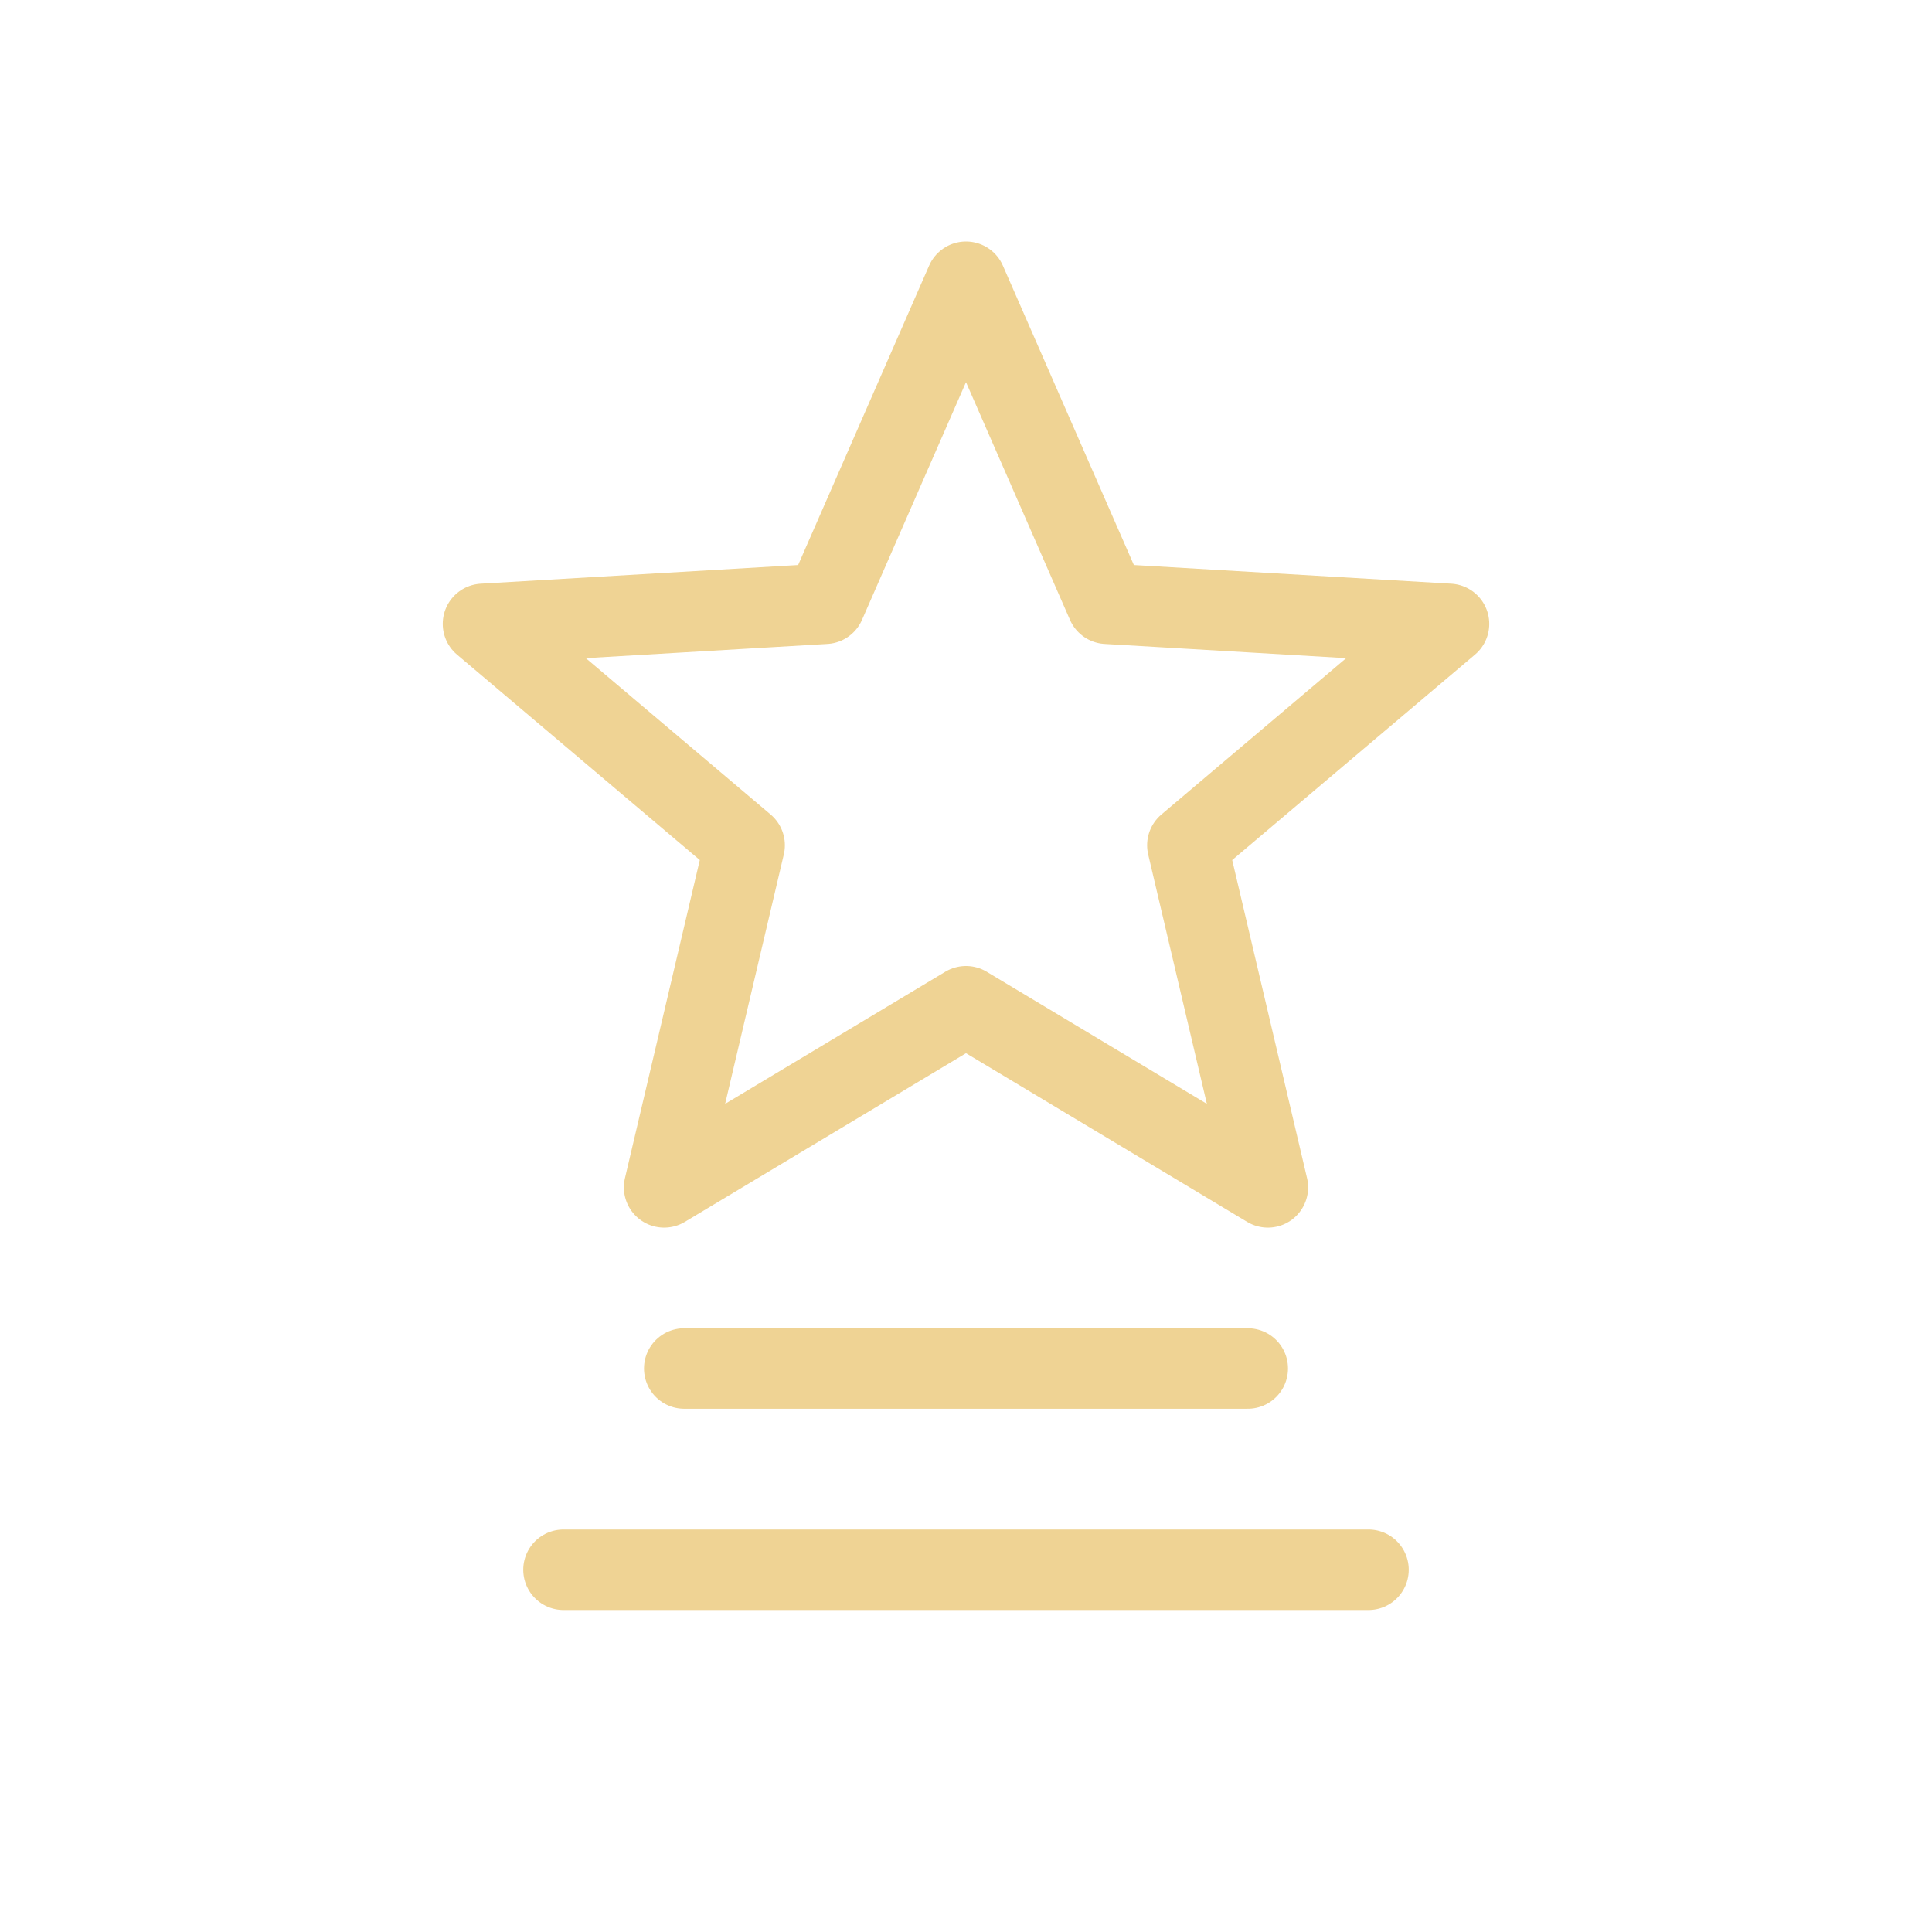
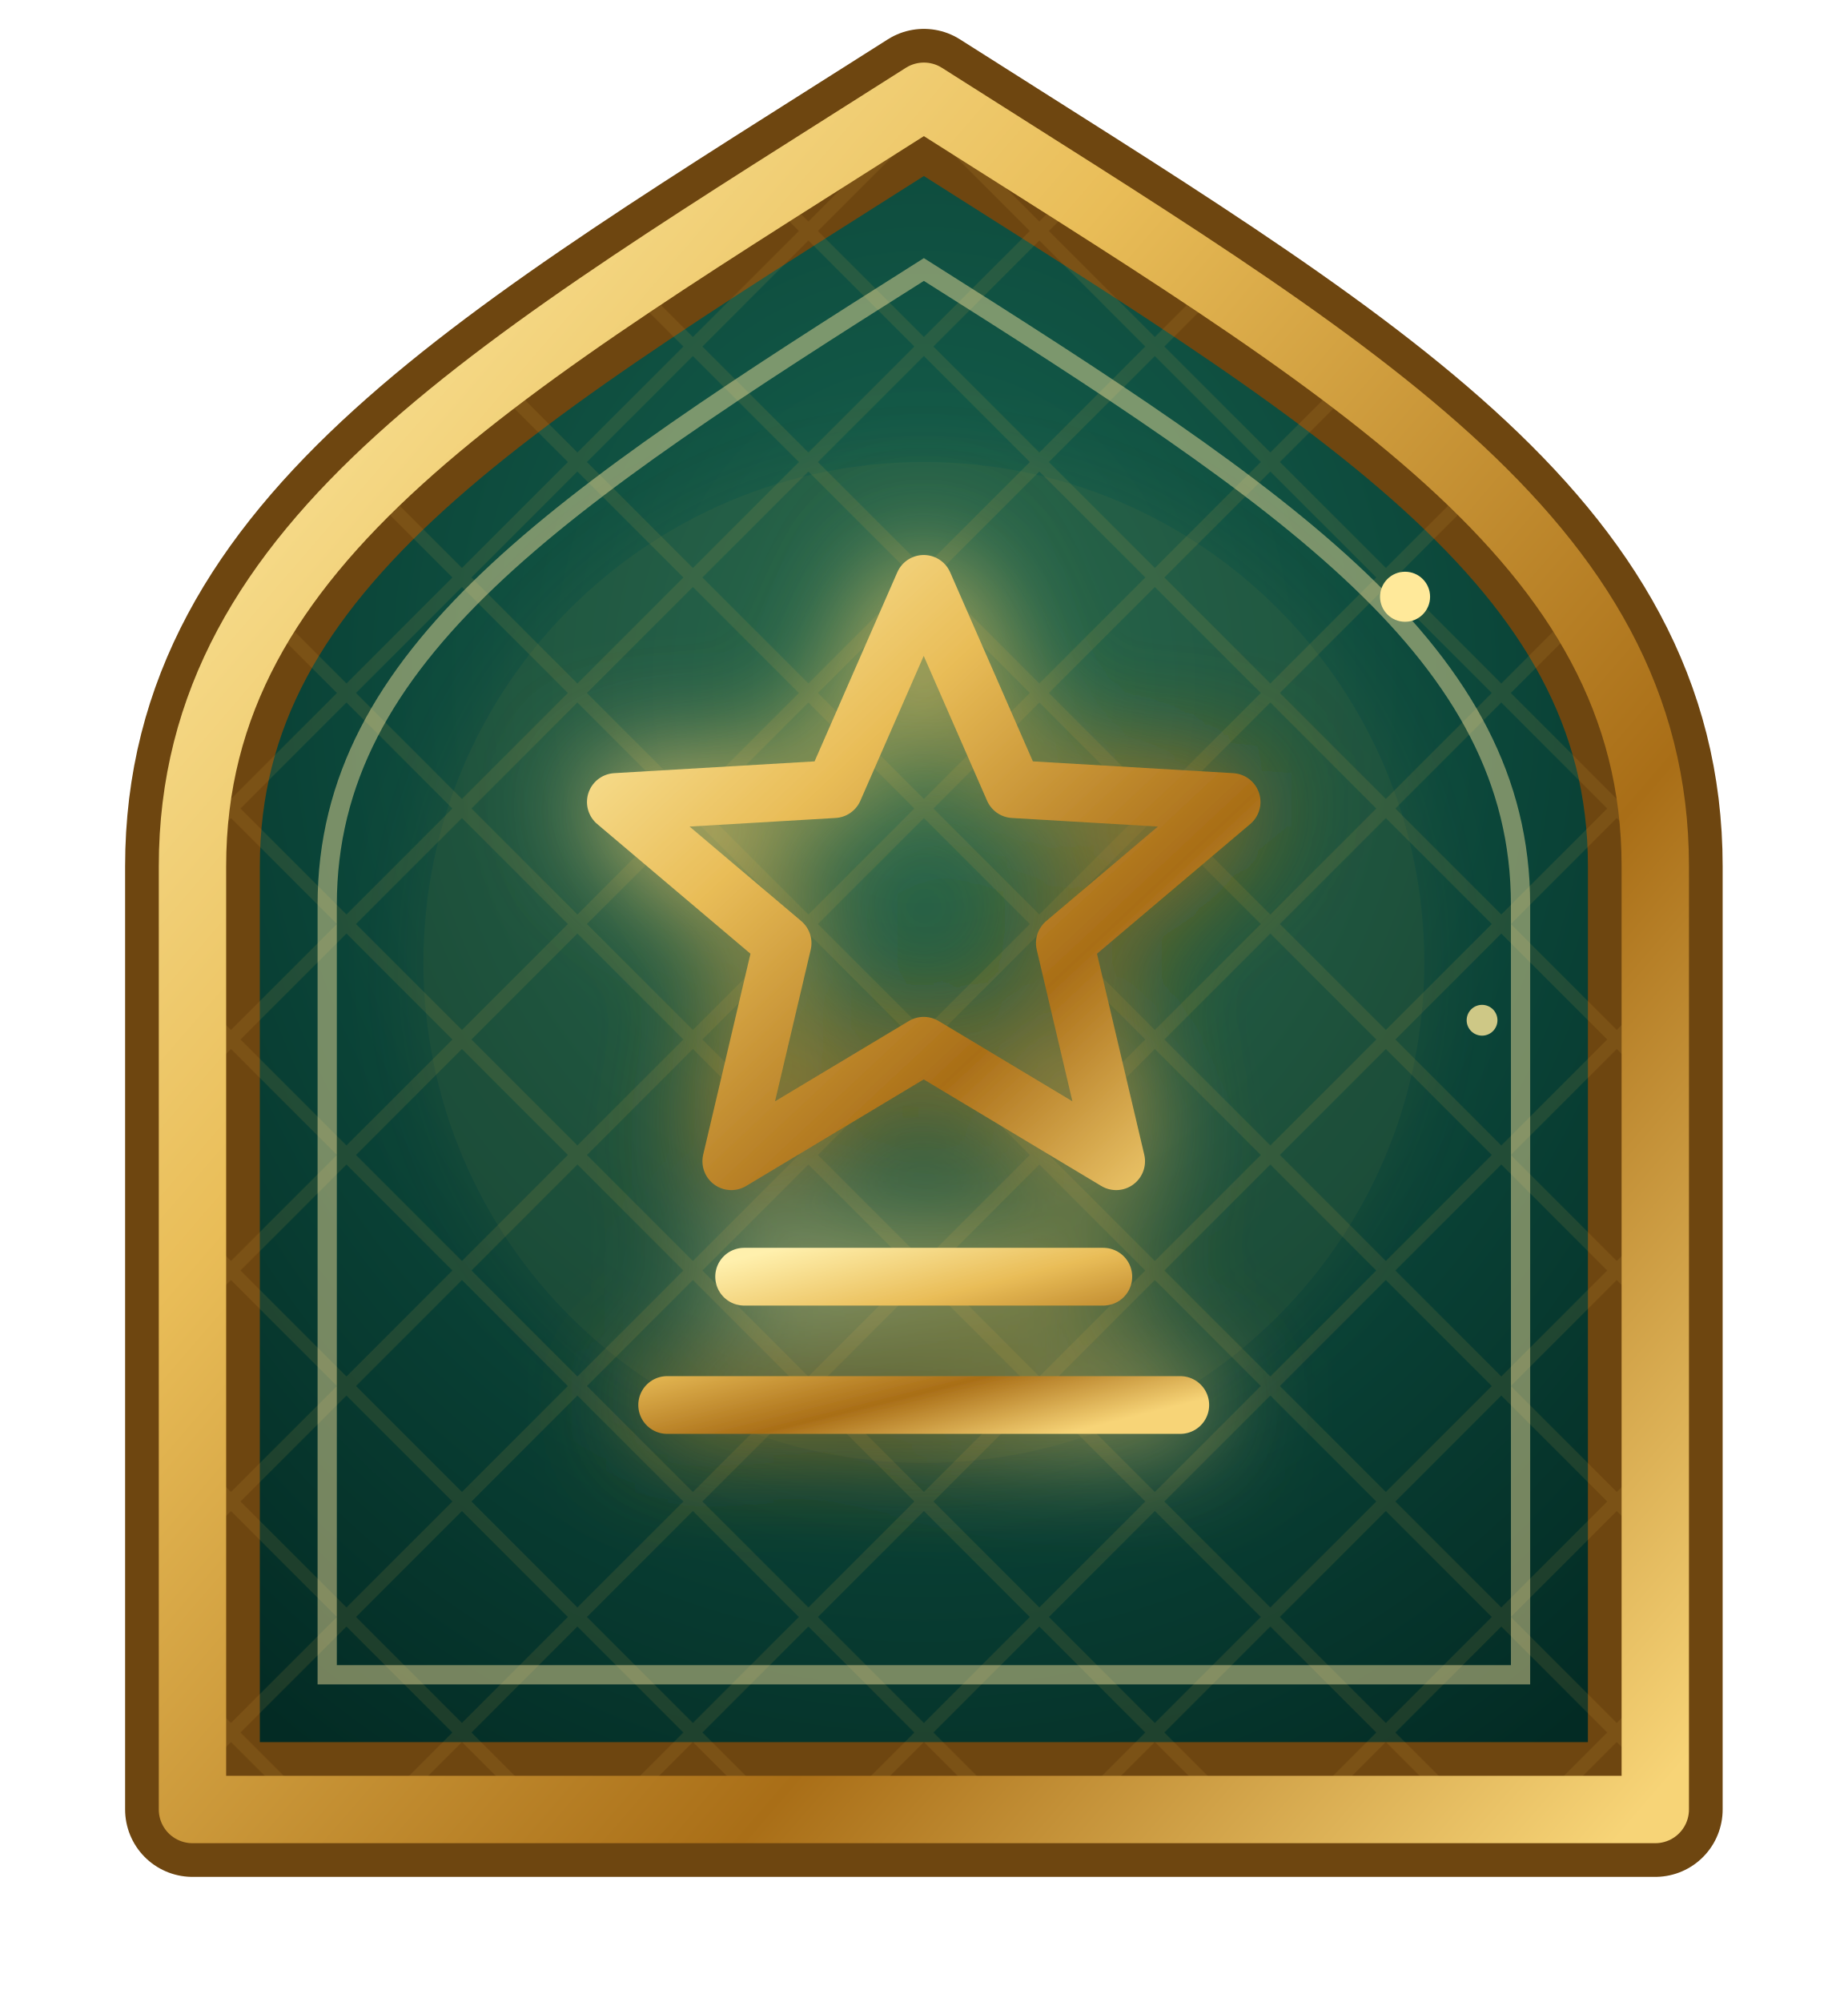
- <svg xmlns="http://www.w3.org/2000/svg" viewBox="0 0 48 48" fill="none" stroke="#efd394" stroke-width="2" stroke-linecap="round" stroke-linejoin="round">
-   <path d="m24 7 3.5 8 8.5.5-6.5 5.5 2 8.5-7.5-4.5-7.5 4.5 2-8.5-6.5-5.5 8.5-.5L24 7Z" />
-   <path d="M14 39h20M17 34h14" />
+ <svg xmlns="http://www.w3.org/2000/svg" viewBox="0 0 96 104" role="img" aria-hidden="true">
+   <defs>
+     <radialGradient id="emerald" cx="50%" cy="34%" r="76%">
+       <stop offset="0" stop-color="#17634f" />
+       <stop offset=".58" stop-color="#0a4337" />
+       <stop offset="1" stop-color="#032b24" />
+     </radialGradient>
+     <linearGradient id="gold" x1="0" y1="0" x2="1" y2="1">
+       <stop stop-color="#fff0ad" />
+       <stop offset=".34" stop-color="#e9bd58" />
+       <stop offset=".7" stop-color="#a96e17" />
+       <stop offset="1" stop-color="#f7d477" />
+     </linearGradient>
+     <filter id="glow" x="-40%" y="-40%" width="180%" height="180%">
+       <feGaussianBlur stdDeviation="2.2" result="b" />
+       <feMerge>
+         <feMergeNode in="b" />
+         <feMergeNode in="SourceGraphic" />
+       </feMerge>
+     </filter>
+     <pattern id="pattern" width="12" height="12" patternUnits="userSpaceOnUse">
+       <path d="M6 0 12 6 6 12 0 6Z" fill="none" stroke="#d9aa46" stroke-opacity=".12" stroke-width=".7" />
+     </pattern>
+   </defs>
+   <path d="M10 94V45C10 28 26 19 48 5c22 14 38 23 38 40v49Z" fill="url(#emerald)" stroke="#6e4610" stroke-width="7" stroke-linejoin="round" />
+   <path d="M10 94V45C10 28 26 19 48 5c22 14 38 23 38 40v49Z" fill="url(#pattern)" stroke="url(#gold)" stroke-width="3.5" stroke-linejoin="round" />
+   <path d="M17 87V47c0-13 12-21 31-33 19 12 31 20 31 33v40Z" fill="none" stroke="#ffe9a0" stroke-opacity=".45" />
+   <circle cx="48" cy="50" r="26" fill="#e2ad42" opacity=".08" filter="url(#glow)" />
+   <g transform="translate(16 21) scale(1.333)" fill="none" stroke="url(#gold)" stroke-width="2.25" stroke-linecap="round" stroke-linejoin="round" filter="url(#glow)">
+     <path d="m24 7 3.5 8 8.5.5-6.5 5.5 2 8.5-7.5-4.5-7.5 4.5 2-8.5-6.5-5.5 8.5-.5L24 7Z" />
+     <path d="M14 39h20M17 34h14" />
+   </g>
+   <circle cx="73" cy="31" r="1.3" fill="#ffe99a" />
+   <circle cx="77" cy="53" r=".8" fill="#ffe99a" opacity=".8" />
+   <path d="M31 96h34" stroke="url(#gold)" stroke-width="1.4" stroke-linecap="round" />
</svg>
